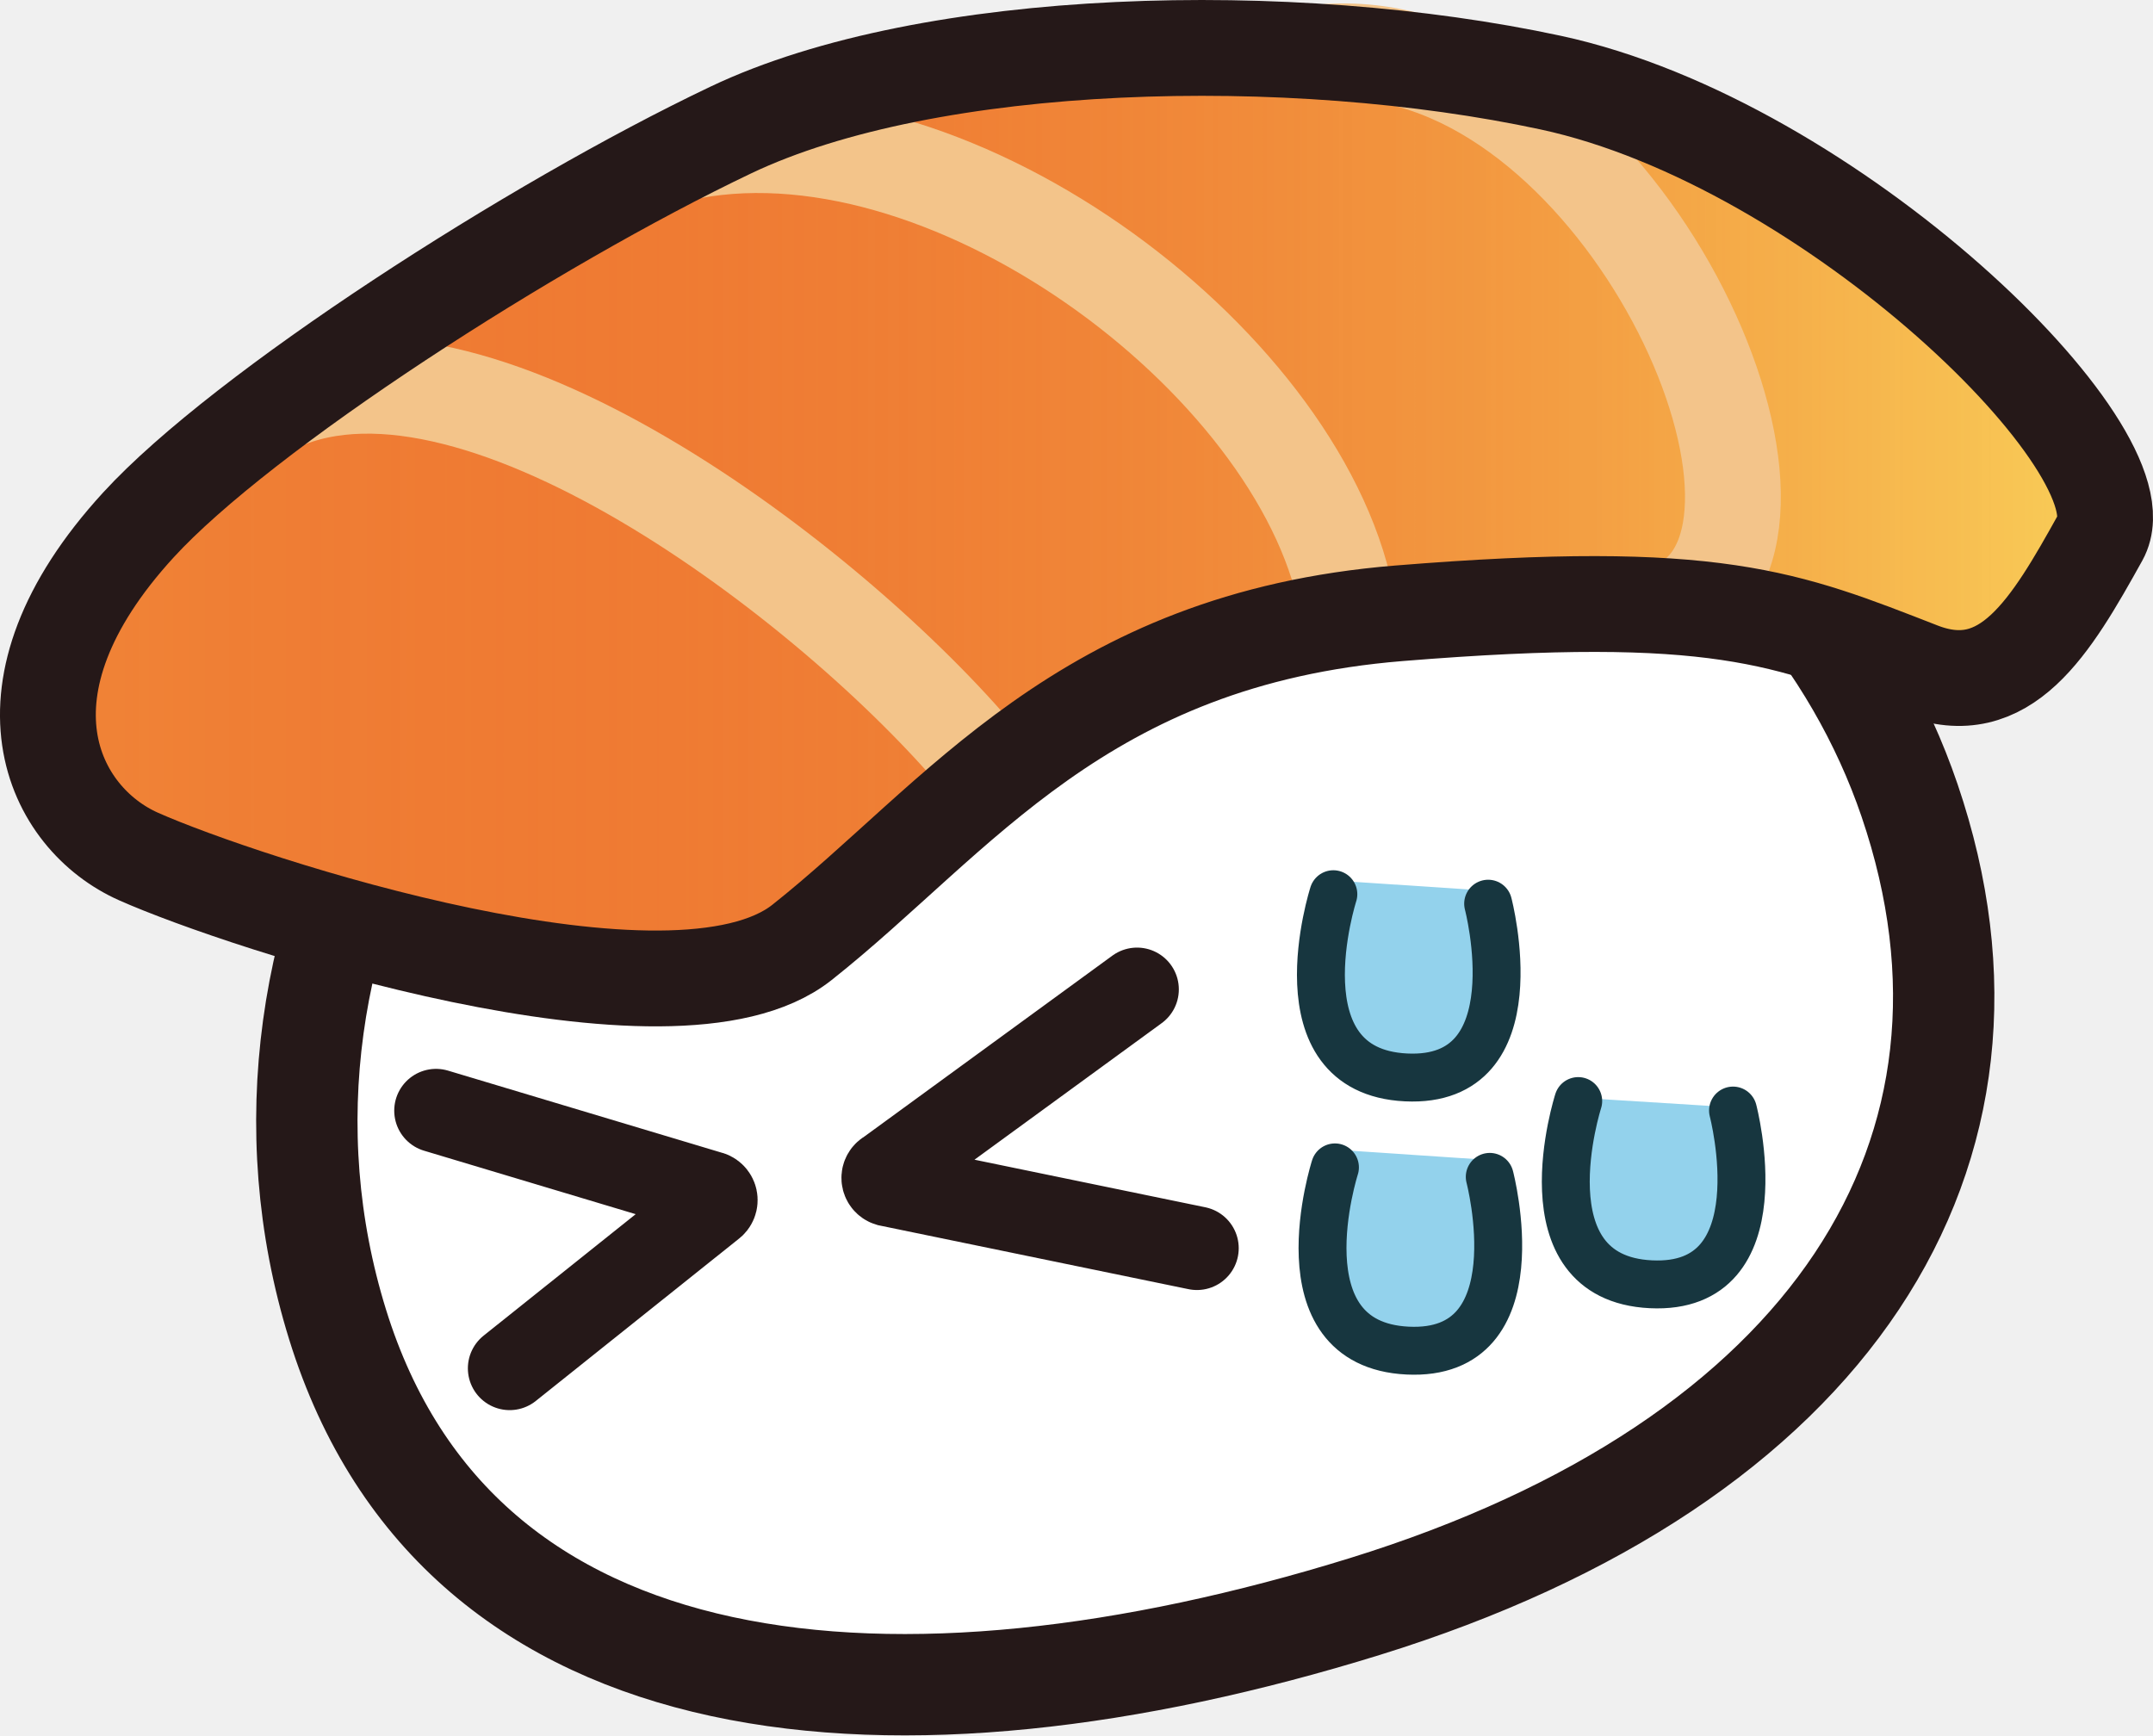
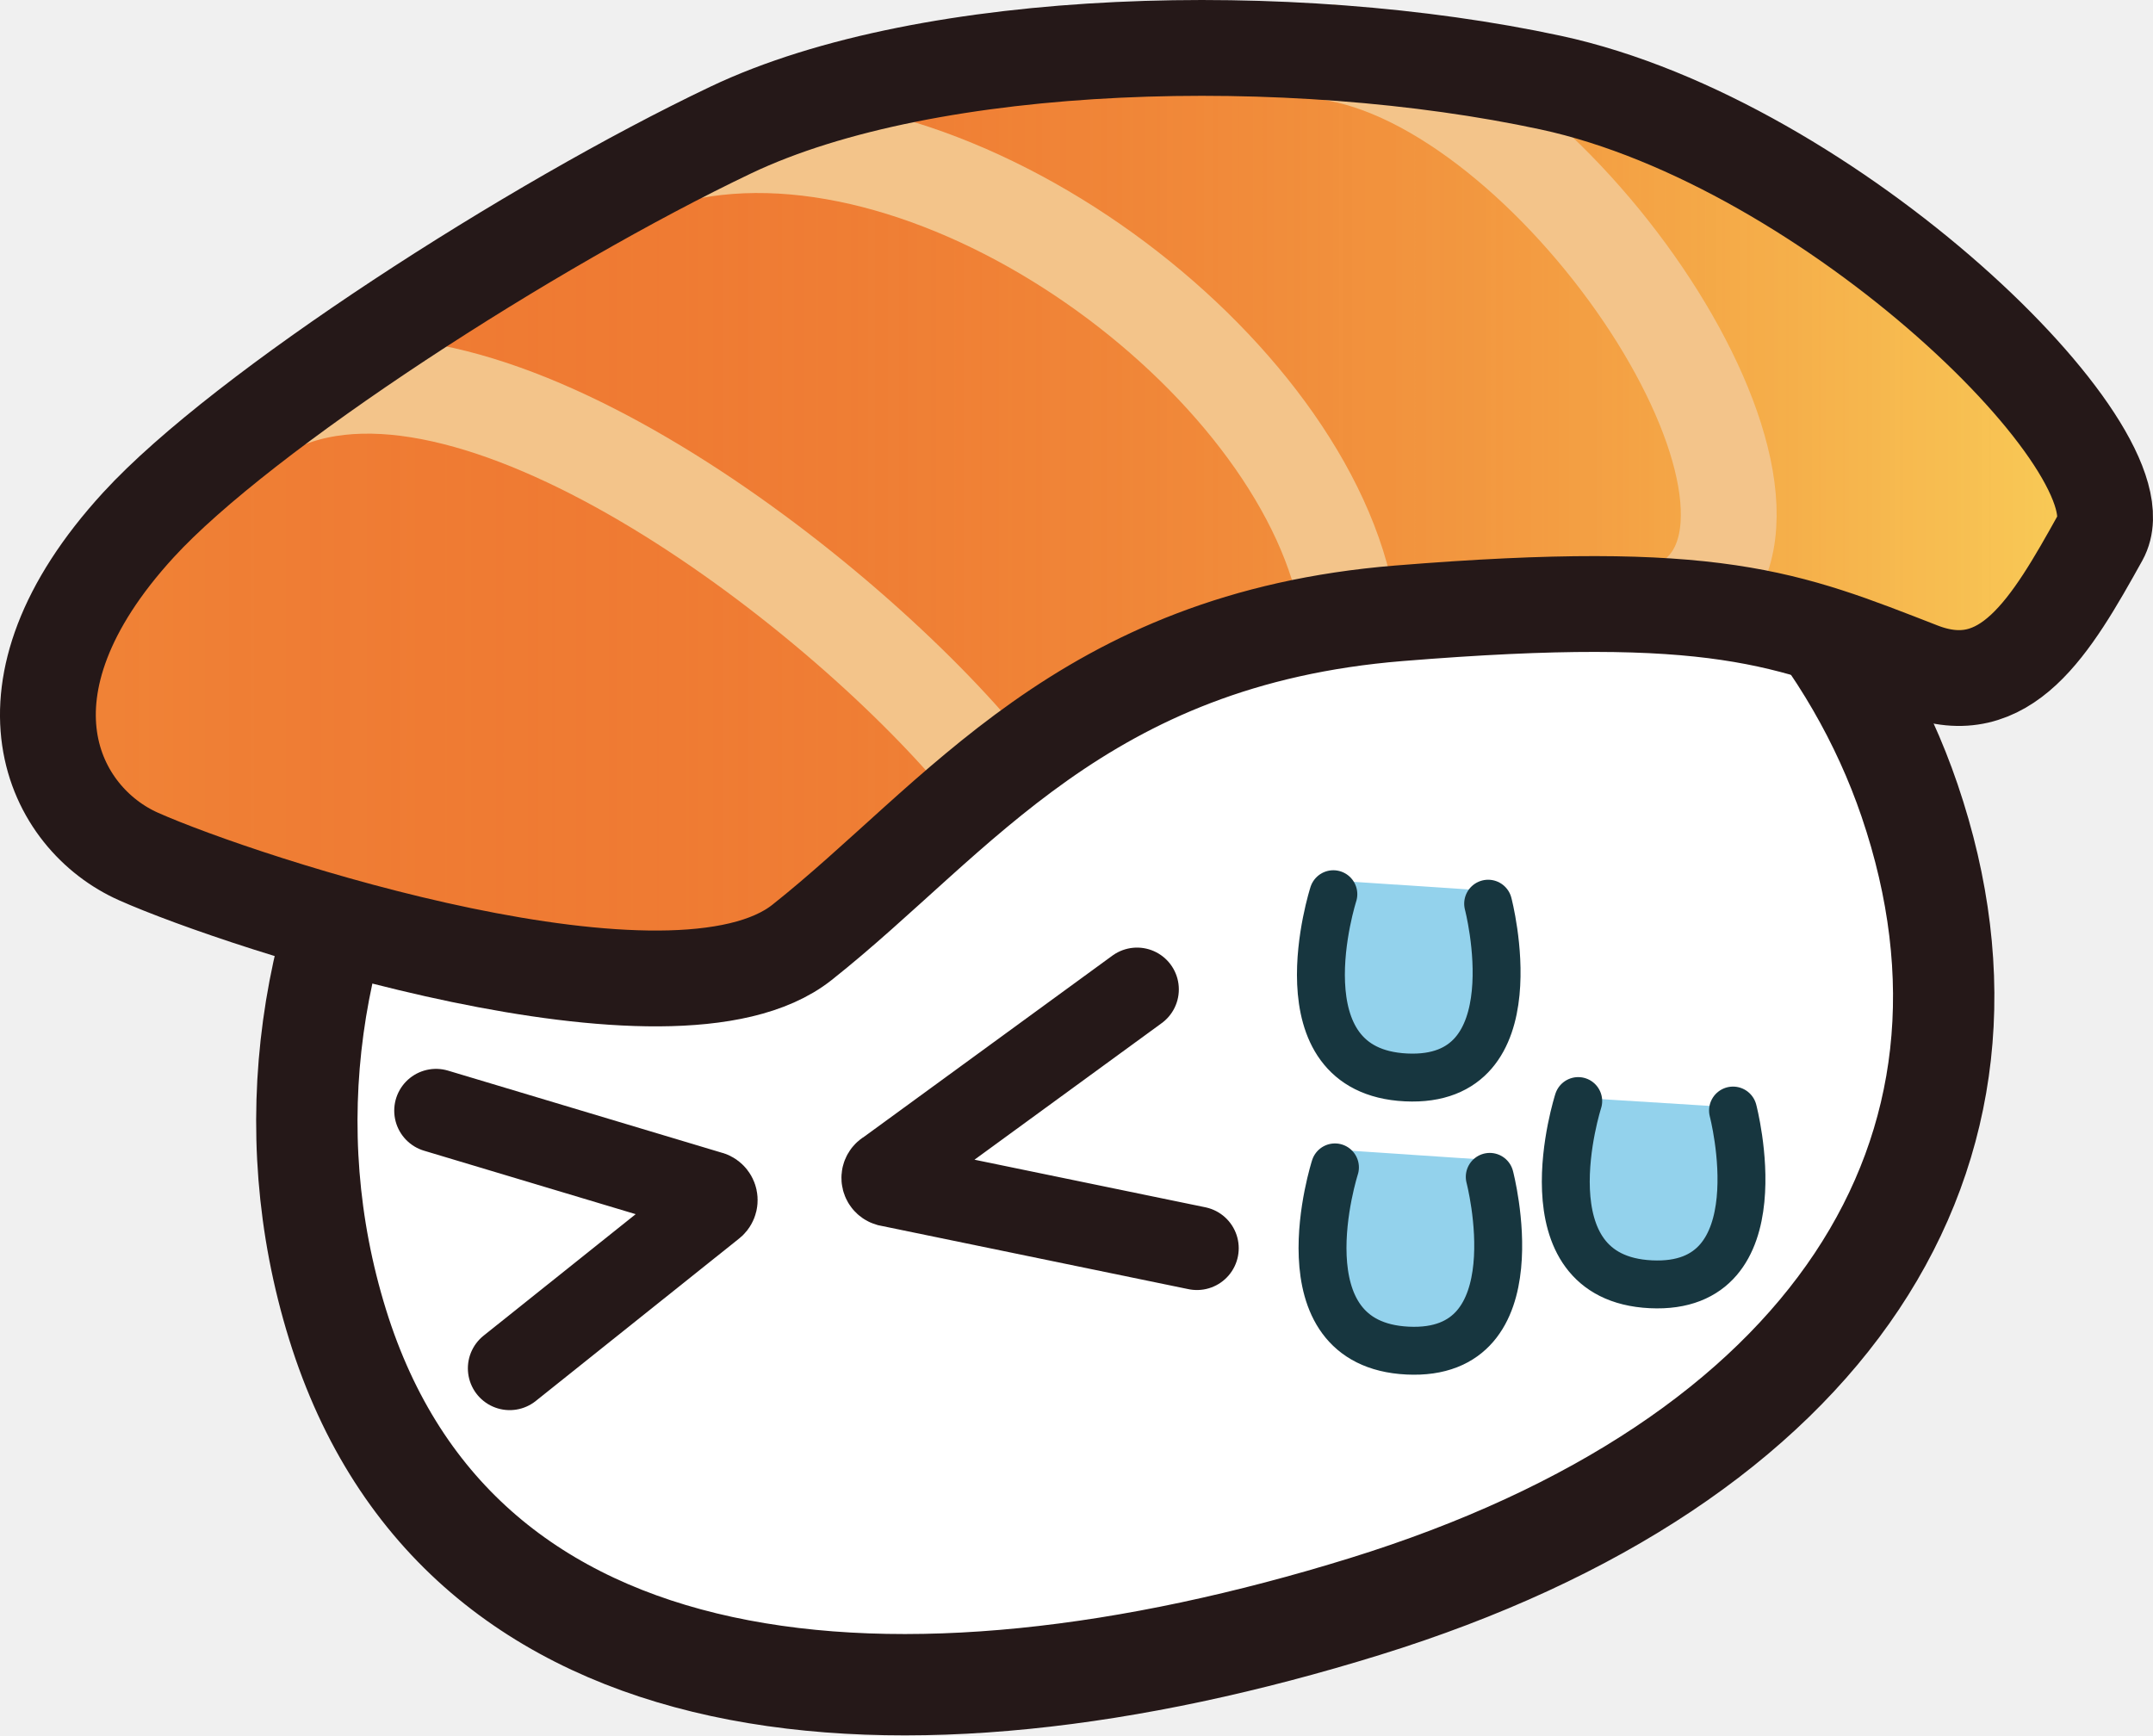
<svg xmlns="http://www.w3.org/2000/svg" viewBox="0 0 89.876 72.45">
  <defs>
    <linearGradient id="a" x1="2" y1="21.425" x2="87.876" y2="21.425" gradientUnits="userSpaceOnUse">
      <stop offset="0" stop-opacity="0" />
      <stop offset="1" stop-color="#fff" />
    </linearGradient>
  </defs>
  <g style="isolation:isolate">
    <path d="M79.712,33.41c5.004,14.69-3.283,27.636-22.747,33.663S19.155,71.647,14.089,55.286s5.242-34.683,24.866-40.16C59.606,9.362,75.19,20.137,79.712,33.41Z" style="fill:#fff;stroke:#251818;stroke-miterlimit:10;stroke-width:4.231px" />
    <path d="M5.782,21.911c-6.338,6.914-3.561,12.265,0,13.847,4.368,1.942,22.335,7.833,27.694,3.588,6.528-5.17,11.685-12.668,24.925-13.742s16.18.204,21.76,2.374c3.561,1.385,5.448-1.814,7.517-5.539C89.656,18.878,76.493,5.978,64.731,3.449,53.911,1.122,38.817,1.471,30.509,5.427S10.134,17.164,5.782,21.911Z" style="fill:#f08437" />
    <path d="M5.782,21.911c-6.338,6.914-3.561,12.265,0,13.847,4.368,1.942,22.335,7.833,27.694,3.588,6.528-5.17,11.685-12.668,24.925-13.742s16.18.204,21.76,2.374c3.561,1.385,5.448-1.814,7.517-5.539C89.656,18.878,76.493,5.978,64.731,3.449,53.911,1.122,38.817,1.471,30.509,5.427S10.134,17.164,5.782,21.911Z" style="mix-blend-mode:overlay;opacity:0.6;fill:url(#a)" />
    <path d="M11.609,16.852c8.476-3.844,23.755,8.024,29.634,15.263" style="fill:none;stroke:#f3c48a;stroke-miterlimit:10;stroke-width:4px" />
    <path d="M28.856,6.307c11.137-2.07,25.797,9.166,27.423,19.145" style="fill:none;stroke:#f3c48a;stroke-miterlimit:10;stroke-width:4px" />
-     <path d="M55.393,2.167c11.408-.788,20.682,18.143,15.449,22.668" style="fill:none;stroke:#f3c48a;stroke-miterlimit:10;stroke-width:4px" />
+     <path d="M55.393,2.167c9.338,1.281,20.682,18.143,15.449,22.668" style="fill:none;stroke:#f3c48a;stroke-miterlimit:10;stroke-width:4px" />
    <path d="M5.782,21.911c-6.338,6.914-3.561,12.265,0,13.847,4.368,1.942,22.335,7.833,27.694,3.588,6.528-5.17,11.685-12.668,24.925-13.742s16.18.204,21.76,2.374c3.561,1.385,5.448-1.814,7.517-5.539C89.656,18.878,76.493,5.978,64.731,3.449,53.911,1.122,38.817,1.471,30.509,5.427S10.134,17.164,5.782,21.911Z" style="fill:none;stroke:#251818;stroke-miterlimit:10;stroke-width:4px" />
    <path d="M18.202,46.369l11.418,3.424a.313.313,0,0,1,.124.568L21.276,57.126" style="fill:none;stroke:#251818;stroke-linecap:round;stroke-miterlimit:10;stroke-width:3.49px" />
    <path d="M47.465,41.306,37.036,48.914a.291.291,0,0,0,.04.541l12.889,2.657" style="fill:none;stroke:#251818;stroke-linecap:round;stroke-miterlimit:10;stroke-width:3.49px" />
    <path d="M72.344,46.231s1.978,7.655-3.429,7.386-3.033-7.789-3.033-7.789M55.66,36.761s-2.374,7.936,3.033,8.22,3.429-7.795,3.429-7.795m-6.395,10.81s-2.374,8.1,3.033,8.389,3.429-7.955,3.429-7.955" style="fill:#93d2ec" />
    <path d="M62.122,37.728s1.978,7.517-3.429,7.253-3.033-7.649-3.033-7.649m.067,11.405s-2.374,7.385,3.033,7.649,3.429-7.253,3.429-7.253m3.693-3.165s-2.374,7.385,3.033,7.649,3.429-7.253,3.429-7.253" style="fill:none;stroke:#17363f;stroke-linecap:round;stroke-miterlimit:10;stroke-width:2px" />
  </g>
</svg>
